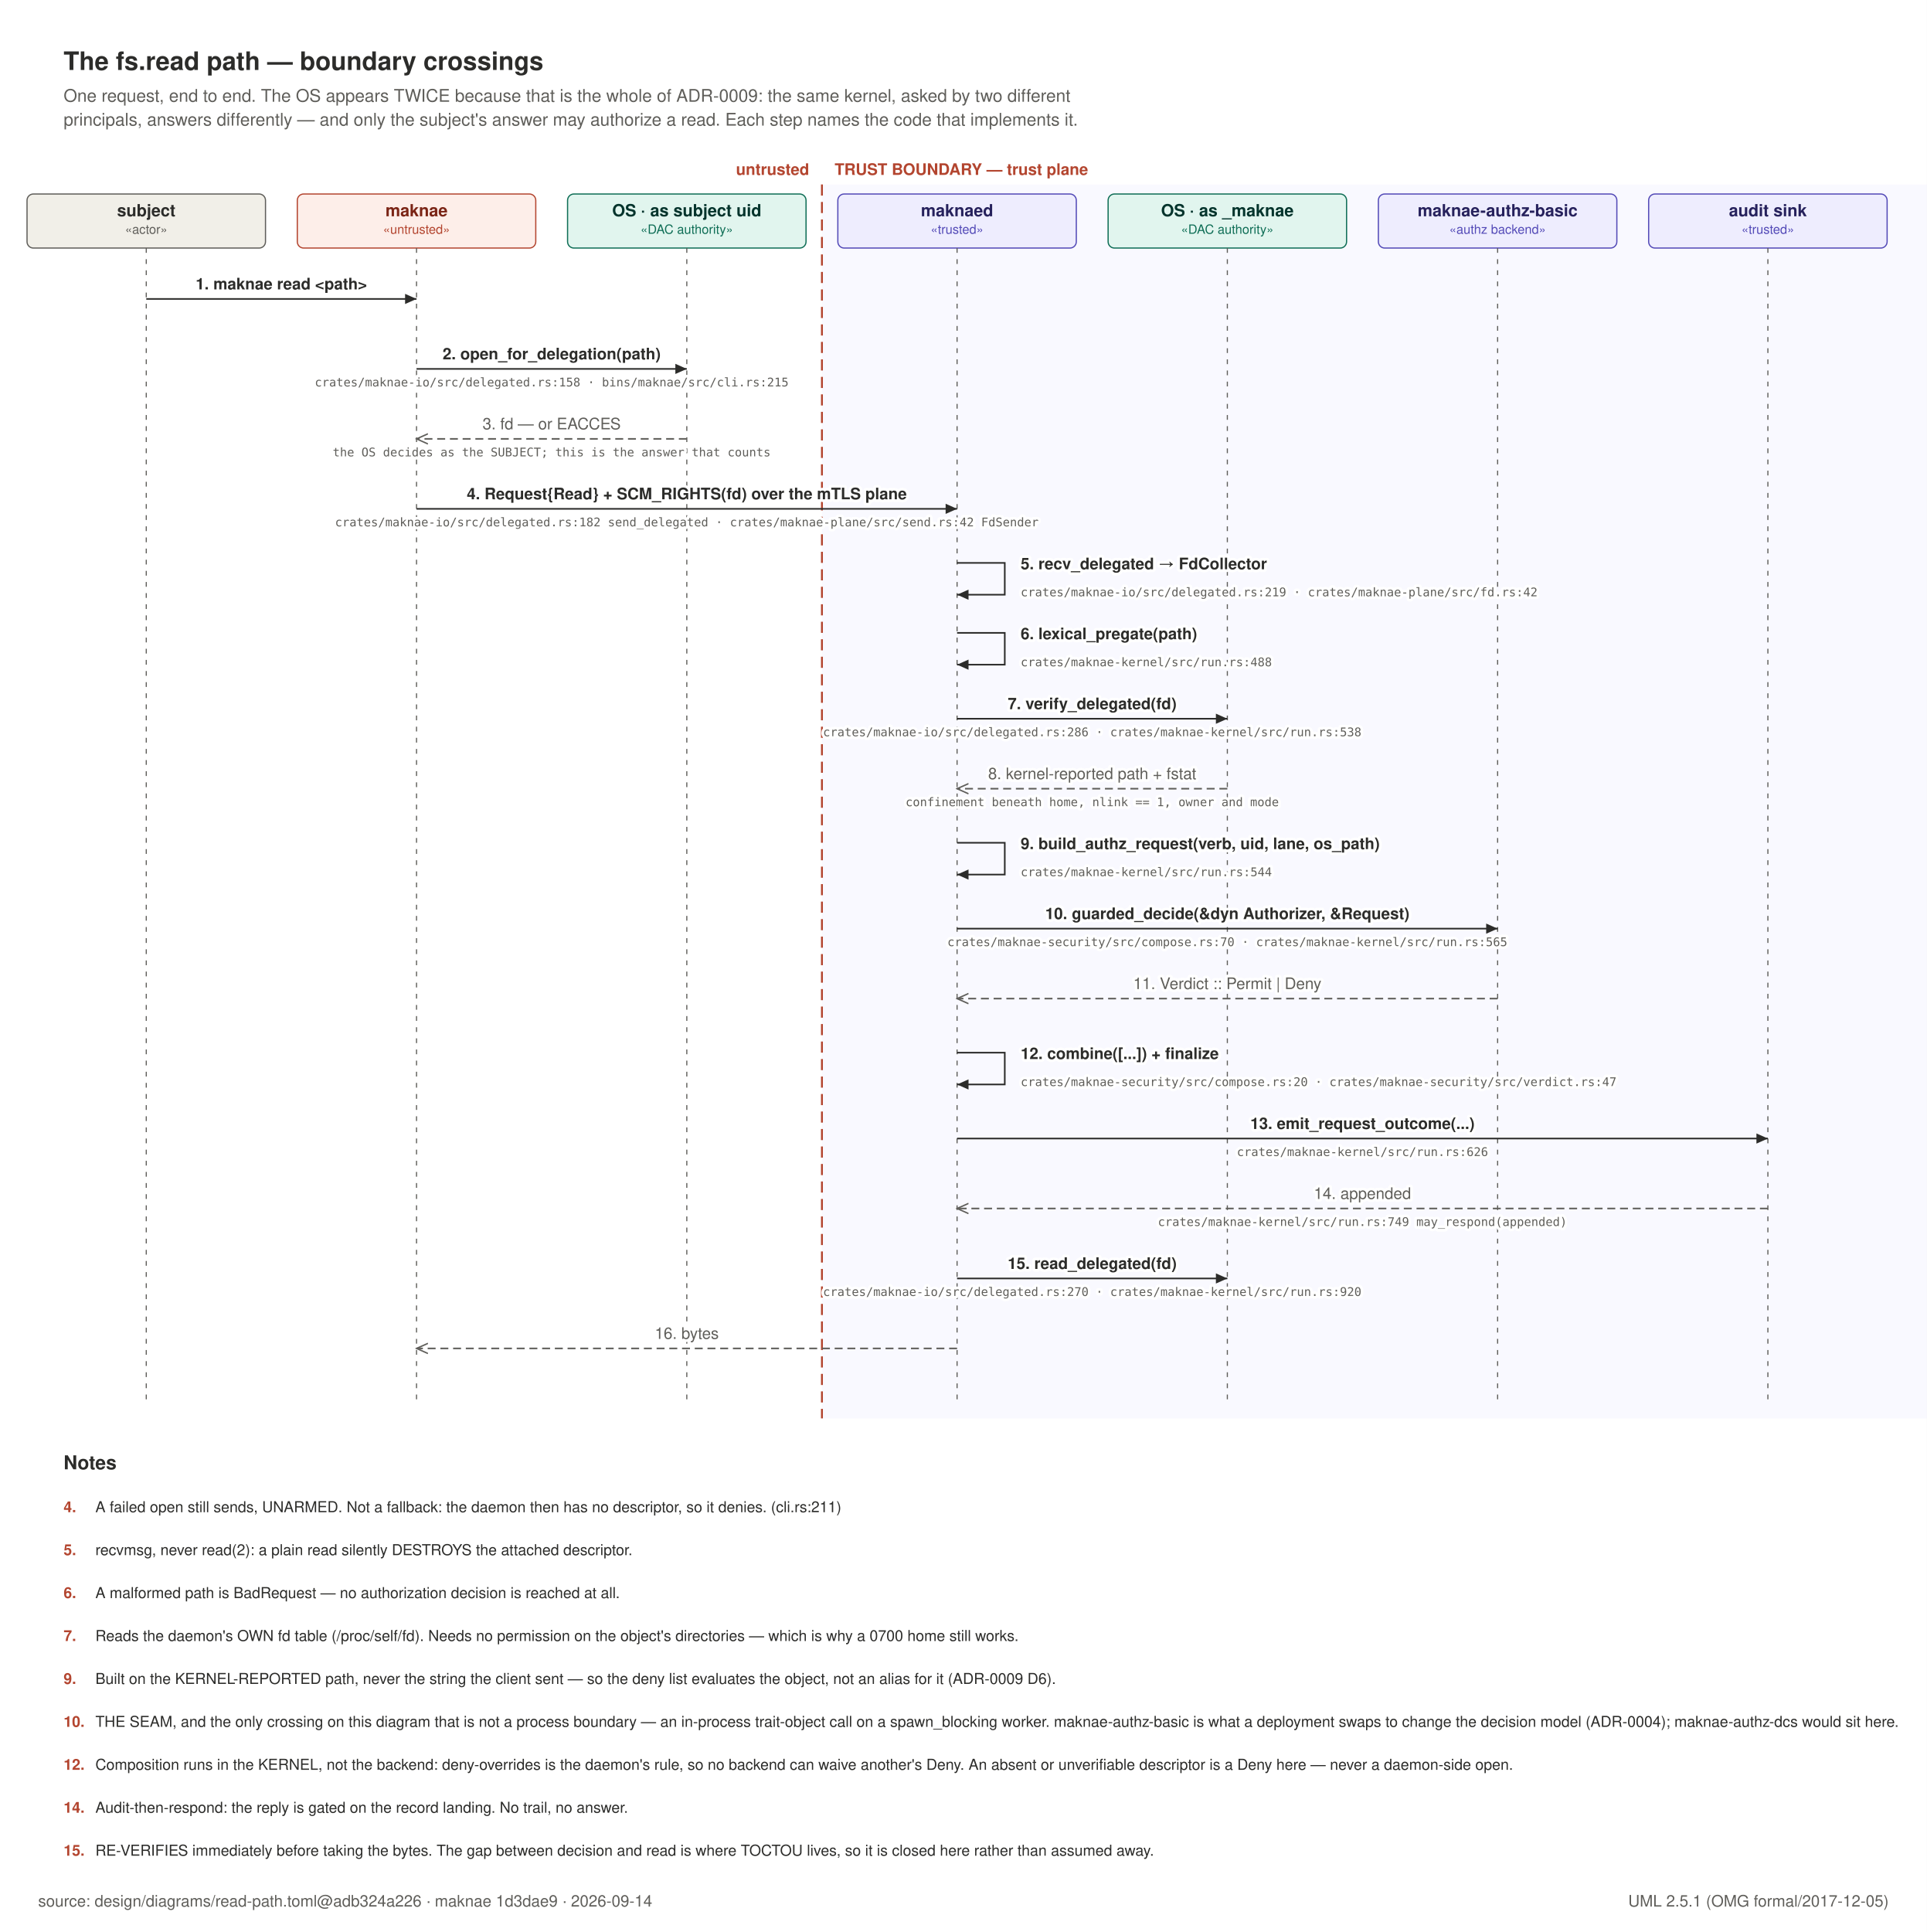
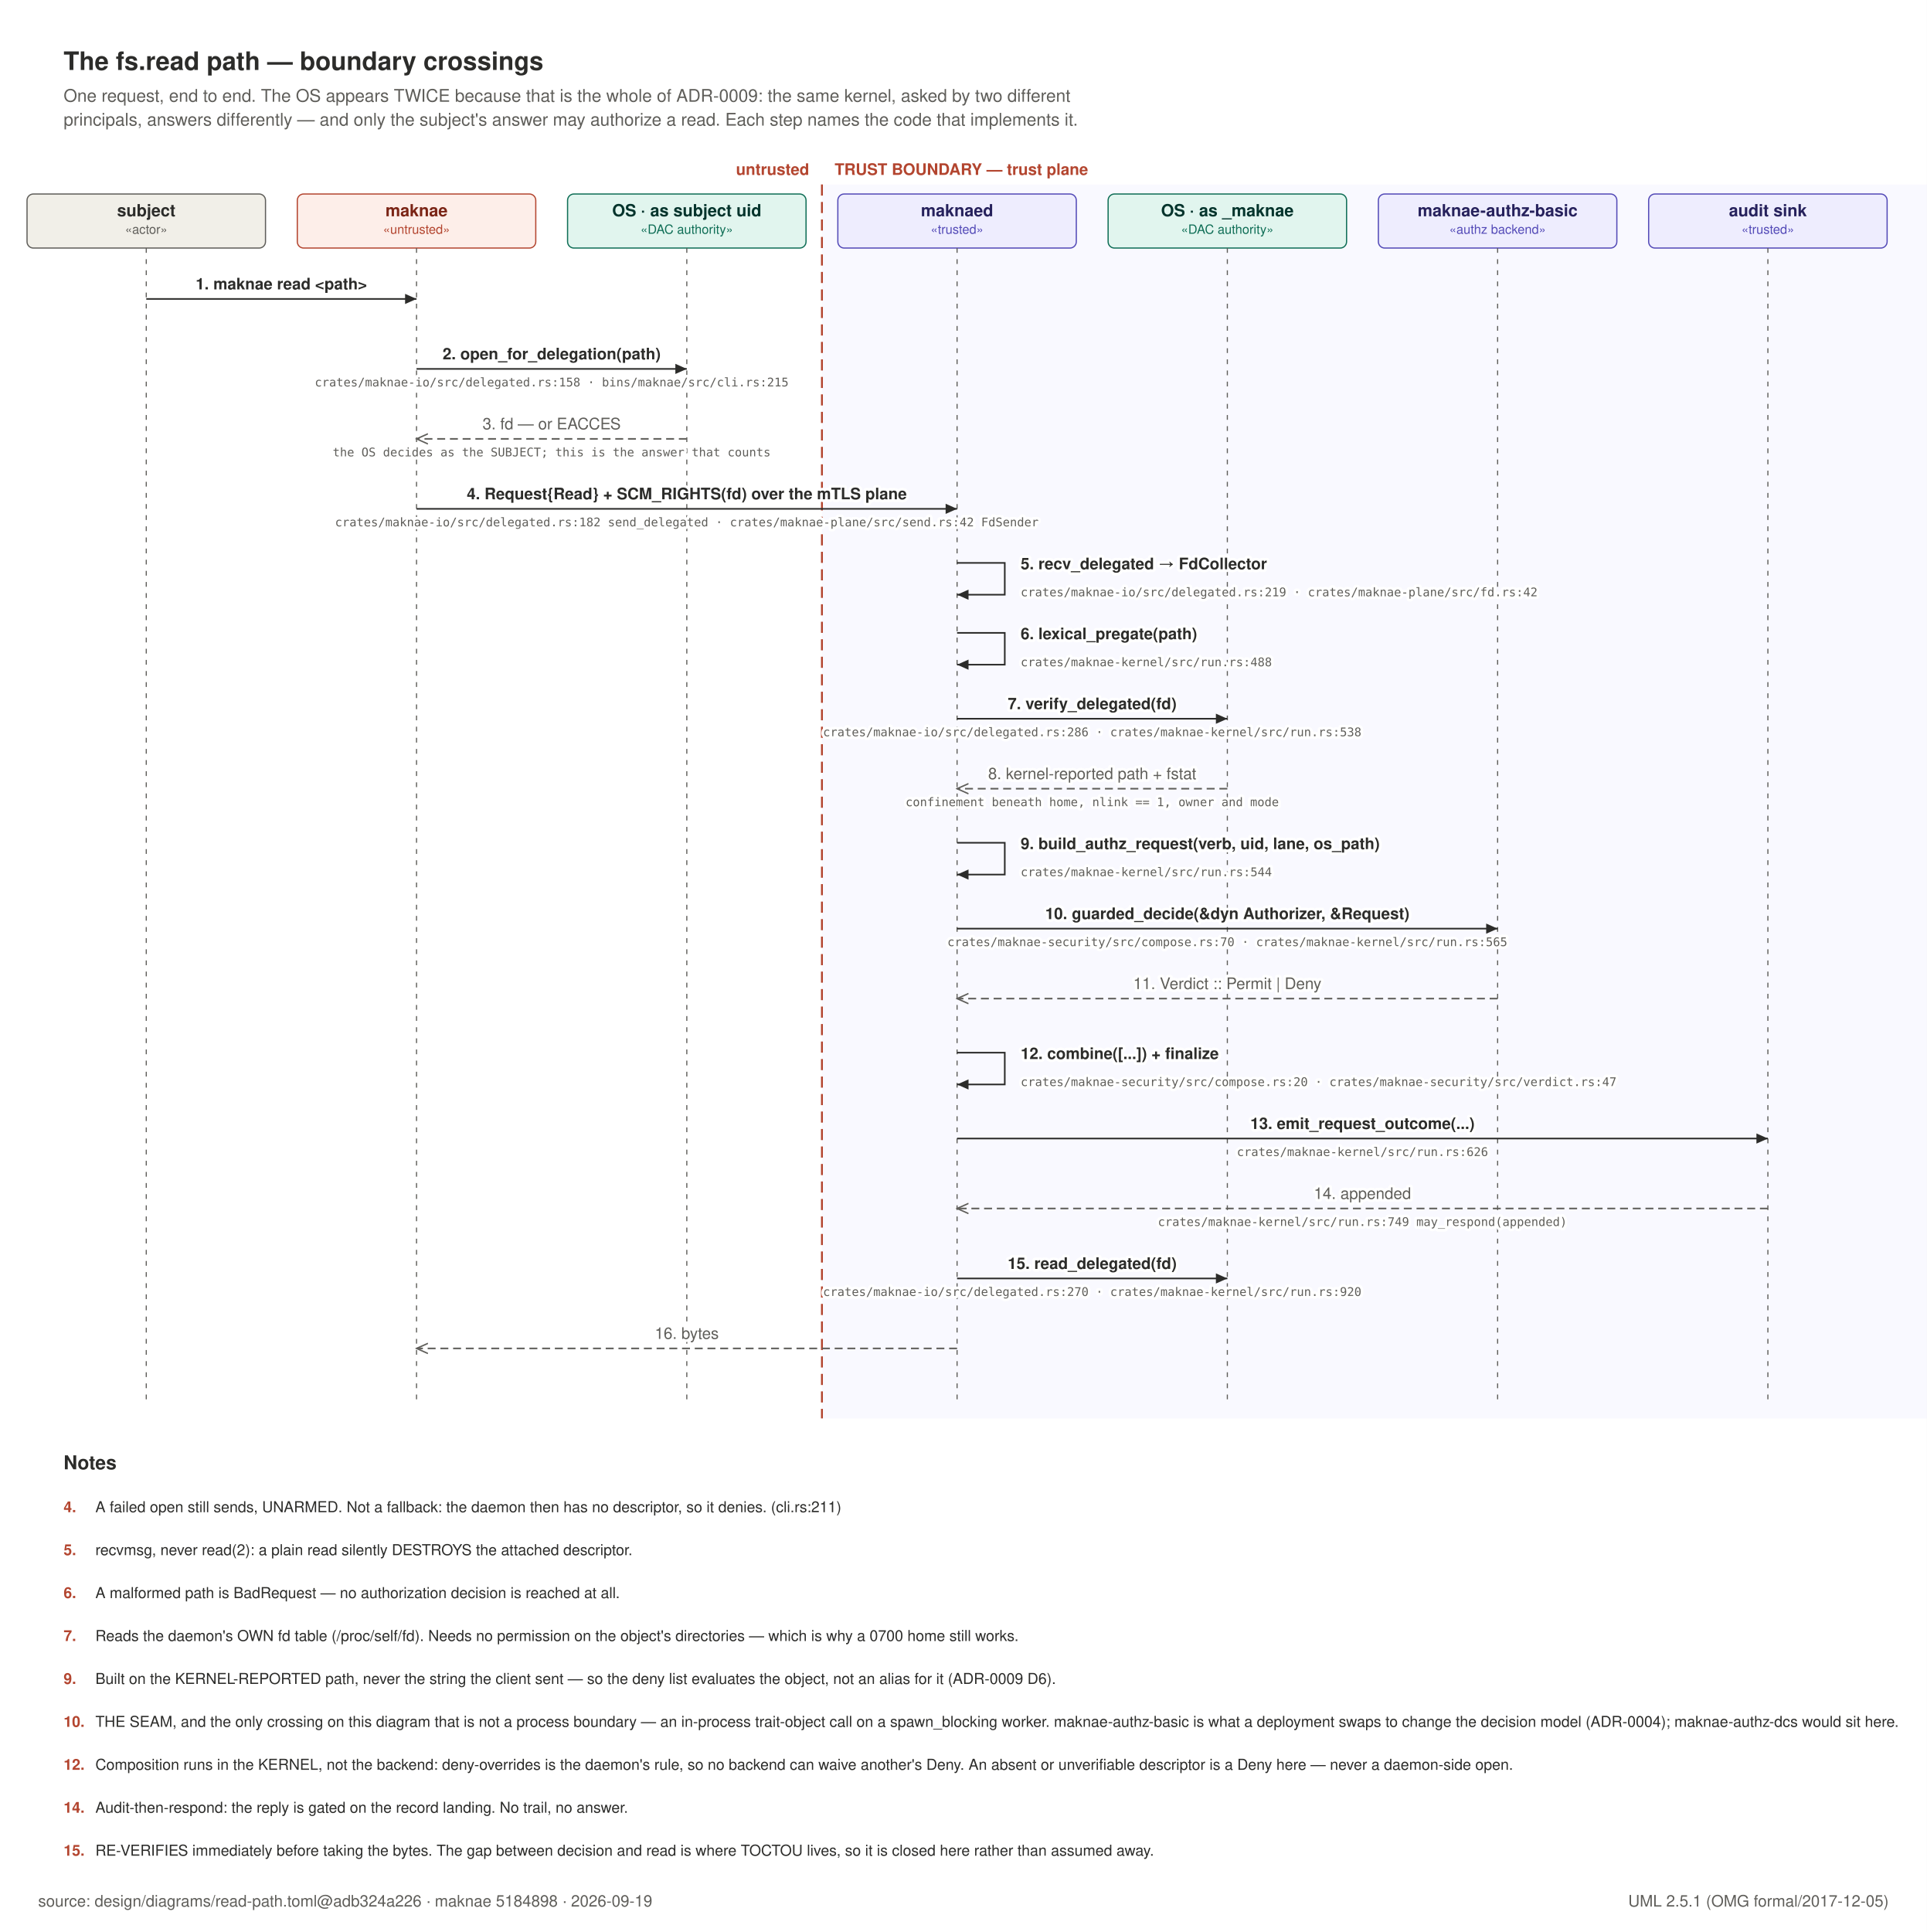
<svg xmlns="http://www.w3.org/2000/svg" width="1212" height="1215" viewBox="0 0 1212 1215" role="img">
  <rect x="0" y="0" width="1212" height="1215" fill="#FFFFFF" />
  <text x="40" y="44" text-anchor="start" font-family="Helvetica, Arial, sans-serif" font-size="16" font-weight="600" fill="#2C2C2A">The fs.read path — boundary crossings</text>
  <text x="40" y="64" text-anchor="start" font-family="Helvetica, Arial, sans-serif" font-size="11" font-weight="400" fill="#5F5E5A">One request, end to end. The OS appears TWICE because that is the whole of ADR-0009: the same kernel, asked by two different</text>
  <text x="40" y="79" text-anchor="start" font-family="Helvetica, Arial, sans-serif" font-size="11" font-weight="400" fill="#5F5E5A">principals, answers differently — and only the subject's answer may authorize a read. Each step names the code that implements it.</text>
  <defs>
    <marker id="call" viewBox="0 0 10 10" refX="9" refY="5" markerWidth="8" markerHeight="8" orient="auto-start-reverse">
      <path d="M 0 1 L 9 5 L 0 9 z" fill="#2C2C2A" />
    </marker>
    <marker id="rep" viewBox="0 0 10 10" refX="9" refY="5" markerWidth="8" markerHeight="8" orient="auto-start-reverse">
      <path d="M 0 1 L 9 5 L 0 9" fill="none" stroke="#5F5E5A" stroke-width="1.1" />
    </marker>
  </defs>
  <rect x="517.0" y="116" width="695.0" height="776" fill="#EEEDFE" opacity="0.35" />
  <line x1="517.0" y1="116" x2="517.0" y2="892" stroke="#B3452F" stroke-width="1.2" stroke-dasharray="7 4" />
  <text x="509.0" y="110" text-anchor="end" font-family="Helvetica, Arial, sans-serif" font-size="10" font-weight="600" fill="#B3452F">untrusted</text>
  <text x="525.0" y="110" text-anchor="start" font-family="Helvetica, Arial, sans-serif" font-size="10" font-weight="600" fill="#B3452F">TRUST BOUNDARY — trust plane</text>
  <rect x="17.0" y="122" width="150" height="34" rx="4" fill="#F1EFE8" stroke="#5F5E5A" stroke-width="0.75" />
  <text x="92" y="136" text-anchor="middle" font-family="Helvetica, Arial, sans-serif" font-size="10.5" font-weight="600" fill="#2C2C2A">subject</text>
  <text x="92" y="147" text-anchor="middle" font-family="Helvetica, Arial, sans-serif" font-size="8" font-weight="400" fill="#5F5E5A">«actor»</text>
  <line x1="92" y1="156" x2="92" y2="880" stroke="#5F5E5A" stroke-width="0.7" stroke-dasharray="3 4" />
  <rect x="187.0" y="122" width="150" height="34" rx="4" fill="#FDEEE9" stroke="#B3452F" stroke-width="0.75" />
  <text x="262" y="136" text-anchor="middle" font-family="Helvetica, Arial, sans-serif" font-size="10.5" font-weight="600" fill="#7A2415">maknae</text>
  <text x="262" y="147" text-anchor="middle" font-family="Helvetica, Arial, sans-serif" font-size="8" font-weight="400" fill="#B3452F">«untrusted»</text>
  <line x1="262" y1="156" x2="262" y2="880" stroke="#5F5E5A" stroke-width="0.7" stroke-dasharray="3 4" />
  <rect x="357.0" y="122" width="150" height="34" rx="4" fill="#E1F5EE" stroke="#0F6E56" stroke-width="0.75" />
  <text x="432" y="136" text-anchor="middle" font-family="Helvetica, Arial, sans-serif" font-size="10.5" font-weight="600" fill="#04342C">OS · as subject uid</text>
  <text x="432" y="147" text-anchor="middle" font-family="Helvetica, Arial, sans-serif" font-size="8" font-weight="400" fill="#0F6E56">«DAC authority»</text>
  <line x1="432" y1="156" x2="432" y2="880" stroke="#5F5E5A" stroke-width="0.7" stroke-dasharray="3 4" />
  <rect x="527.0" y="122" width="150" height="34" rx="4" fill="#EEEDFE" stroke="#534AB7" stroke-width="0.75" />
  <text x="602" y="136" text-anchor="middle" font-family="Helvetica, Arial, sans-serif" font-size="10.5" font-weight="600" fill="#26215C">maknaed</text>
  <text x="602" y="147" text-anchor="middle" font-family="Helvetica, Arial, sans-serif" font-size="8" font-weight="400" fill="#534AB7">«trusted»</text>
  <line x1="602" y1="156" x2="602" y2="880" stroke="#5F5E5A" stroke-width="0.7" stroke-dasharray="3 4" />
  <rect x="697.0" y="122" width="150" height="34" rx="4" fill="#E1F5EE" stroke="#0F6E56" stroke-width="0.75" />
  <text x="772" y="136" text-anchor="middle" font-family="Helvetica, Arial, sans-serif" font-size="10.5" font-weight="600" fill="#04342C">OS · as _maknae</text>
  <text x="772" y="147" text-anchor="middle" font-family="Helvetica, Arial, sans-serif" font-size="8" font-weight="400" fill="#0F6E56">«DAC authority»</text>
  <line x1="772" y1="156" x2="772" y2="880" stroke="#5F5E5A" stroke-width="0.7" stroke-dasharray="3 4" />
  <rect x="867.0" y="122" width="150" height="34" rx="4" fill="#EEEDFE" stroke="#534AB7" stroke-width="0.75" />
  <text x="942" y="136" text-anchor="middle" font-family="Helvetica, Arial, sans-serif" font-size="10.5" font-weight="600" fill="#26215C">maknae-authz-basic</text>
  <text x="942" y="147" text-anchor="middle" font-family="Helvetica, Arial, sans-serif" font-size="8" font-weight="400" fill="#534AB7">«authz backend»</text>
  <line x1="942" y1="156" x2="942" y2="880" stroke="#5F5E5A" stroke-width="0.7" stroke-dasharray="3 4" />
  <rect x="1037.0" y="122" width="150" height="34" rx="4" fill="#EEEDFE" stroke="#534AB7" stroke-width="0.75" />
  <text x="1112" y="136" text-anchor="middle" font-family="Helvetica, Arial, sans-serif" font-size="10.5" font-weight="600" fill="#26215C">audit sink</text>
  <text x="1112" y="147" text-anchor="middle" font-family="Helvetica, Arial, sans-serif" font-size="8" font-weight="400" fill="#534AB7">«trusted»</text>
  <line x1="1112" y1="156" x2="1112" y2="880" stroke="#5F5E5A" stroke-width="0.7" stroke-dasharray="3 4" />
  <line x1="92" y1="188" x2="262" y2="188" stroke="#2C2C2A" stroke-width="1" marker-end="url(#call)" />
  <text x="177.0" y="182" text-anchor="middle" font-family="Helvetica, Arial, sans-serif" font-size="10" font-weight="600" fill="#2C2C2A" stroke="#FFFFFF" stroke-width="3.5" paint-order="stroke" stroke-linejoin="round">1. maknae read &lt;path&gt;</text>
  <line x1="262" y1="232" x2="432" y2="232" stroke="#2C2C2A" stroke-width="1" marker-end="url(#call)" />
  <text x="347.0" y="226" text-anchor="middle" font-family="Helvetica, Arial, sans-serif" font-size="10" font-weight="600" fill="#2C2C2A" stroke="#FFFFFF" stroke-width="3.5" paint-order="stroke" stroke-linejoin="round">2. open_for_delegation(path)</text>
  <text x="347.0" y="243" text-anchor="middle" font-family="ui-monospace, SFMono-Regular, Menlo, monospace" font-size="7.5" font-weight="400" fill="#5F5E5A" stroke="#FFFFFF" stroke-width="3.5" paint-order="stroke" stroke-linejoin="round">crates/maknae-io/src/delegated.rs:158 · bins/maknae/src/cli.rs:215</text>
  <line x1="432" y1="276" x2="262" y2="276" stroke="#5F5E5A" stroke-width="1" stroke-dasharray="5 3" marker-end="url(#rep)" />
  <text x="347.0" y="270" text-anchor="middle" font-family="Helvetica, Arial, sans-serif" font-size="10" font-weight="400" fill="#5F5E5A" stroke="#FFFFFF" stroke-width="3.5" paint-order="stroke" stroke-linejoin="round">3. fd — or EACCES</text>
  <text x="347.0" y="287" text-anchor="middle" font-family="ui-monospace, SFMono-Regular, Menlo, monospace" font-size="7.5" font-weight="400" fill="#5F5E5A" stroke="#FFFFFF" stroke-width="3.5" paint-order="stroke" stroke-linejoin="round">the OS decides as the SUBJECT; this is the answer that counts</text>
  <line x1="262" y1="320" x2="602" y2="320" stroke="#2C2C2A" stroke-width="1" marker-end="url(#call)" />
  <text x="432.0" y="314" text-anchor="middle" font-family="Helvetica, Arial, sans-serif" font-size="10" font-weight="600" fill="#2C2C2A" stroke="#FFFFFF" stroke-width="3.5" paint-order="stroke" stroke-linejoin="round">4. Request{Read} + SCM_RIGHTS(fd) over the mTLS plane</text>
  <text x="432.0" y="331" text-anchor="middle" font-family="ui-monospace, SFMono-Regular, Menlo, monospace" font-size="7.5" font-weight="400" fill="#5F5E5A" stroke="#FFFFFF" stroke-width="3.5" paint-order="stroke" stroke-linejoin="round">crates/maknae-io/src/delegated.rs:182 send_delegated · crates/maknae-plane/src/send.rs:42 FdSender</text>
  <path d="M 602 354 h 30 v 20 h -30" fill="none" stroke="#2C2C2A" stroke-width="1" marker-end="url(#call)" />
  <text x="642" y="358" text-anchor="start" font-family="Helvetica, Arial, sans-serif" font-size="10" font-weight="600" fill="#2C2C2A" stroke="#FFFFFF" stroke-width="3.5" paint-order="stroke" stroke-linejoin="round">5. recv_delegated → FdCollector</text>
  <text x="642" y="375" text-anchor="start" font-family="ui-monospace, SFMono-Regular, Menlo, monospace" font-size="7.5" font-weight="400" fill="#5F5E5A" stroke="#FFFFFF" stroke-width="3.5" paint-order="stroke" stroke-linejoin="round">crates/maknae-io/src/delegated.rs:219 · crates/maknae-plane/src/fd.rs:42</text>
  <path d="M 602 398 h 30 v 20 h -30" fill="none" stroke="#2C2C2A" stroke-width="1" marker-end="url(#call)" />
  <text x="642" y="402" text-anchor="start" font-family="Helvetica, Arial, sans-serif" font-size="10" font-weight="600" fill="#2C2C2A" stroke="#FFFFFF" stroke-width="3.5" paint-order="stroke" stroke-linejoin="round">6. lexical_pregate(path)</text>
  <text x="642" y="419" text-anchor="start" font-family="ui-monospace, SFMono-Regular, Menlo, monospace" font-size="7.5" font-weight="400" fill="#5F5E5A" stroke="#FFFFFF" stroke-width="3.5" paint-order="stroke" stroke-linejoin="round">crates/maknae-kernel/src/run.rs:488</text>
  <line x1="602" y1="452" x2="772" y2="452" stroke="#2C2C2A" stroke-width="1" marker-end="url(#call)" />
  <text x="687.0" y="446" text-anchor="middle" font-family="Helvetica, Arial, sans-serif" font-size="10" font-weight="600" fill="#2C2C2A" stroke="#FFFFFF" stroke-width="3.5" paint-order="stroke" stroke-linejoin="round">7. verify_delegated(fd)</text>
  <text x="687.0" y="463" text-anchor="middle" font-family="ui-monospace, SFMono-Regular, Menlo, monospace" font-size="7.5" font-weight="400" fill="#5F5E5A" stroke="#FFFFFF" stroke-width="3.5" paint-order="stroke" stroke-linejoin="round">crates/maknae-io/src/delegated.rs:286 · crates/maknae-kernel/src/run.rs:538</text>
  <line x1="772" y1="496" x2="602" y2="496" stroke="#5F5E5A" stroke-width="1" stroke-dasharray="5 3" marker-end="url(#rep)" />
  <text x="687.0" y="490" text-anchor="middle" font-family="Helvetica, Arial, sans-serif" font-size="10" font-weight="400" fill="#5F5E5A" stroke="#FFFFFF" stroke-width="3.5" paint-order="stroke" stroke-linejoin="round">8. kernel-reported path + fstat</text>
  <text x="687.0" y="507" text-anchor="middle" font-family="ui-monospace, SFMono-Regular, Menlo, monospace" font-size="7.5" font-weight="400" fill="#5F5E5A" stroke="#FFFFFF" stroke-width="3.5" paint-order="stroke" stroke-linejoin="round">confinement beneath home, nlink == 1, owner and mode</text>
  <path d="M 602 530 h 30 v 20 h -30" fill="none" stroke="#2C2C2A" stroke-width="1" marker-end="url(#call)" />
  <text x="642" y="534" text-anchor="start" font-family="Helvetica, Arial, sans-serif" font-size="10" font-weight="600" fill="#2C2C2A" stroke="#FFFFFF" stroke-width="3.5" paint-order="stroke" stroke-linejoin="round">9. build_authz_request(verb, uid, lane, os_path)</text>
  <text x="642" y="551" text-anchor="start" font-family="ui-monospace, SFMono-Regular, Menlo, monospace" font-size="7.5" font-weight="400" fill="#5F5E5A" stroke="#FFFFFF" stroke-width="3.5" paint-order="stroke" stroke-linejoin="round">crates/maknae-kernel/src/run.rs:544</text>
  <line x1="602" y1="584" x2="942" y2="584" stroke="#2C2C2A" stroke-width="1" marker-end="url(#call)" />
  <text x="772.0" y="578" text-anchor="middle" font-family="Helvetica, Arial, sans-serif" font-size="10" font-weight="600" fill="#2C2C2A" stroke="#FFFFFF" stroke-width="3.5" paint-order="stroke" stroke-linejoin="round">10. guarded_decide(&amp;dyn Authorizer, &amp;Request)</text>
  <text x="772.0" y="595" text-anchor="middle" font-family="ui-monospace, SFMono-Regular, Menlo, monospace" font-size="7.5" font-weight="400" fill="#5F5E5A" stroke="#FFFFFF" stroke-width="3.5" paint-order="stroke" stroke-linejoin="round">crates/maknae-security/src/compose.rs:70 · crates/maknae-kernel/src/run.rs:565</text>
  <line x1="942" y1="628" x2="602" y2="628" stroke="#5F5E5A" stroke-width="1" stroke-dasharray="5 3" marker-end="url(#rep)" />
  <text x="772.0" y="622" text-anchor="middle" font-family="Helvetica, Arial, sans-serif" font-size="10" font-weight="400" fill="#5F5E5A" stroke="#FFFFFF" stroke-width="3.5" paint-order="stroke" stroke-linejoin="round">11. Verdict :: Permit | Deny</text>
  <path d="M 602 662 h 30 v 20 h -30" fill="none" stroke="#2C2C2A" stroke-width="1" marker-end="url(#call)" />
  <text x="642" y="666" text-anchor="start" font-family="Helvetica, Arial, sans-serif" font-size="10" font-weight="600" fill="#2C2C2A" stroke="#FFFFFF" stroke-width="3.5" paint-order="stroke" stroke-linejoin="round">12. combine([...]) + finalize</text>
  <text x="642" y="683" text-anchor="start" font-family="ui-monospace, SFMono-Regular, Menlo, monospace" font-size="7.5" font-weight="400" fill="#5F5E5A" stroke="#FFFFFF" stroke-width="3.5" paint-order="stroke" stroke-linejoin="round">crates/maknae-security/src/compose.rs:20 · crates/maknae-security/src/verdict.rs:47</text>
  <line x1="602" y1="716" x2="1112" y2="716" stroke="#2C2C2A" stroke-width="1" marker-end="url(#call)" />
  <text x="857.0" y="710" text-anchor="middle" font-family="Helvetica, Arial, sans-serif" font-size="10" font-weight="600" fill="#2C2C2A" stroke="#FFFFFF" stroke-width="3.5" paint-order="stroke" stroke-linejoin="round">13. emit_request_outcome(...)</text>
  <text x="857.0" y="727" text-anchor="middle" font-family="ui-monospace, SFMono-Regular, Menlo, monospace" font-size="7.5" font-weight="400" fill="#5F5E5A" stroke="#FFFFFF" stroke-width="3.5" paint-order="stroke" stroke-linejoin="round">crates/maknae-kernel/src/run.rs:626</text>
  <line x1="1112" y1="760" x2="602" y2="760" stroke="#5F5E5A" stroke-width="1" stroke-dasharray="5 3" marker-end="url(#rep)" />
  <text x="857.0" y="754" text-anchor="middle" font-family="Helvetica, Arial, sans-serif" font-size="10" font-weight="400" fill="#5F5E5A" stroke="#FFFFFF" stroke-width="3.5" paint-order="stroke" stroke-linejoin="round">14. appended</text>
  <text x="857.0" y="771" text-anchor="middle" font-family="ui-monospace, SFMono-Regular, Menlo, monospace" font-size="7.5" font-weight="400" fill="#5F5E5A" stroke="#FFFFFF" stroke-width="3.5" paint-order="stroke" stroke-linejoin="round">crates/maknae-kernel/src/run.rs:749 may_respond(appended)</text>
  <line x1="602" y1="804" x2="772" y2="804" stroke="#2C2C2A" stroke-width="1" marker-end="url(#call)" />
  <text x="687.0" y="798" text-anchor="middle" font-family="Helvetica, Arial, sans-serif" font-size="10" font-weight="600" fill="#2C2C2A" stroke="#FFFFFF" stroke-width="3.5" paint-order="stroke" stroke-linejoin="round">15. read_delegated(fd)</text>
  <text x="687.0" y="815" text-anchor="middle" font-family="ui-monospace, SFMono-Regular, Menlo, monospace" font-size="7.5" font-weight="400" fill="#5F5E5A" stroke="#FFFFFF" stroke-width="3.5" paint-order="stroke" stroke-linejoin="round">crates/maknae-io/src/delegated.rs:270 · crates/maknae-kernel/src/run.rs:920</text>
  <line x1="602" y1="848" x2="262" y2="848" stroke="#5F5E5A" stroke-width="1" stroke-dasharray="5 3" marker-end="url(#rep)" />
  <text x="432.0" y="842" text-anchor="middle" font-family="Helvetica, Arial, sans-serif" font-size="10" font-weight="400" fill="#5F5E5A" stroke="#FFFFFF" stroke-width="3.5" paint-order="stroke" stroke-linejoin="round">16. bytes</text>
  <text x="40" y="924" text-anchor="start" font-family="Helvetica, Arial, sans-serif" font-size="12" font-weight="600" fill="#2C2C2A">Notes</text>
  <text x="40" y="951" text-anchor="start" font-family="Helvetica, Arial, sans-serif" font-size="9.5" font-weight="600" fill="#B3452F">4.</text>
  <text x="60" y="951" text-anchor="start" font-family="Helvetica, Arial, sans-serif" font-size="9.5" font-weight="400" fill="#2C2C2A">A failed open still sends, UNARMED. Not a fallback: the daemon then has no descriptor, so it denies. (cli.rs:211)</text>
  <text x="40" y="978" text-anchor="start" font-family="Helvetica, Arial, sans-serif" font-size="9.5" font-weight="600" fill="#B3452F">5.</text>
  <text x="60" y="978" text-anchor="start" font-family="Helvetica, Arial, sans-serif" font-size="9.5" font-weight="400" fill="#2C2C2A">recvmsg, never read(2): a plain read silently DESTROYS the attached descriptor.</text>
  <text x="40" y="1005" text-anchor="start" font-family="Helvetica, Arial, sans-serif" font-size="9.5" font-weight="600" fill="#B3452F">6.</text>
  <text x="60" y="1005" text-anchor="start" font-family="Helvetica, Arial, sans-serif" font-size="9.5" font-weight="400" fill="#2C2C2A">A malformed path is BadRequest — no authorization decision is reached at all.</text>
  <text x="40" y="1032" text-anchor="start" font-family="Helvetica, Arial, sans-serif" font-size="9.5" font-weight="600" fill="#B3452F">7.</text>
  <text x="60" y="1032" text-anchor="start" font-family="Helvetica, Arial, sans-serif" font-size="9.5" font-weight="400" fill="#2C2C2A">Reads the daemon's OWN fd table (/proc/self/fd). Needs no permission on the object's directories — which is why a 0700 home still works.</text>
  <text x="40" y="1059" text-anchor="start" font-family="Helvetica, Arial, sans-serif" font-size="9.5" font-weight="600" fill="#B3452F">9.</text>
  <text x="60" y="1059" text-anchor="start" font-family="Helvetica, Arial, sans-serif" font-size="9.5" font-weight="400" fill="#2C2C2A">Built on the KERNEL-REPORTED path, never the string the client sent — so the deny list evaluates the object, not an alias for it (ADR-0009 D6).</text>
  <text x="40" y="1086" text-anchor="start" font-family="Helvetica, Arial, sans-serif" font-size="9.5" font-weight="600" fill="#B3452F">10.</text>
  <text x="60" y="1086" text-anchor="start" font-family="Helvetica, Arial, sans-serif" font-size="9.5" font-weight="400" fill="#2C2C2A">THE SEAM, and the only crossing on this diagram that is not a process boundary — an in-process trait-object call on a spawn_blocking worker. maknae-authz-basic is what a deployment swaps to change the decision model (ADR-0004); maknae-authz-dcs would sit here.</text>
  <text x="40" y="1113" text-anchor="start" font-family="Helvetica, Arial, sans-serif" font-size="9.5" font-weight="600" fill="#B3452F">12.</text>
  <text x="60" y="1113" text-anchor="start" font-family="Helvetica, Arial, sans-serif" font-size="9.5" font-weight="400" fill="#2C2C2A">Composition runs in the KERNEL, not the backend: deny-overrides is the daemon's rule, so no backend can waive another's Deny. An absent or unverifiable descriptor is a Deny here — never a daemon-side open.</text>
  <text x="40" y="1140" text-anchor="start" font-family="Helvetica, Arial, sans-serif" font-size="9.5" font-weight="600" fill="#B3452F">14.</text>
  <text x="60" y="1140" text-anchor="start" font-family="Helvetica, Arial, sans-serif" font-size="9.5" font-weight="400" fill="#2C2C2A">Audit-then-respond: the reply is gated on the record landing. No trail, no answer.</text>
  <text x="40" y="1167" text-anchor="start" font-family="Helvetica, Arial, sans-serif" font-size="9.5" font-weight="600" fill="#B3452F">15.</text>
  <text x="60" y="1167" text-anchor="start" font-family="Helvetica, Arial, sans-serif" font-size="9.5" font-weight="400" fill="#2C2C2A">RE-VERIFIES immediately before taking the bytes. The gap between decision and read is where TOCTOU lives, so it is closed here rather than assumed away.</text>
-   <text x="24" y="1199" text-anchor="start" font-family="Helvetica, Arial, sans-serif" font-size="10" font-weight="400" fill="#5F5E5A">source: design/diagrams/read-path.toml@adb324a226 · maknae 1d3dae9 · 2026-09-14</text>
+   <text x="24" y="1199" text-anchor="start" font-family="Helvetica, Arial, sans-serif" font-size="10" font-weight="400" fill="#5F5E5A">source: design/diagrams/read-path.toml@adb324a226 · maknae 5184898 · 2026-09-19</text>
  <text x="1188" y="1199" text-anchor="end" font-family="Helvetica, Arial, sans-serif" font-size="10" font-weight="400" fill="#5F5E5A">UML 2.5.1 (OMG formal/2017-12-05)</text>
</svg>
